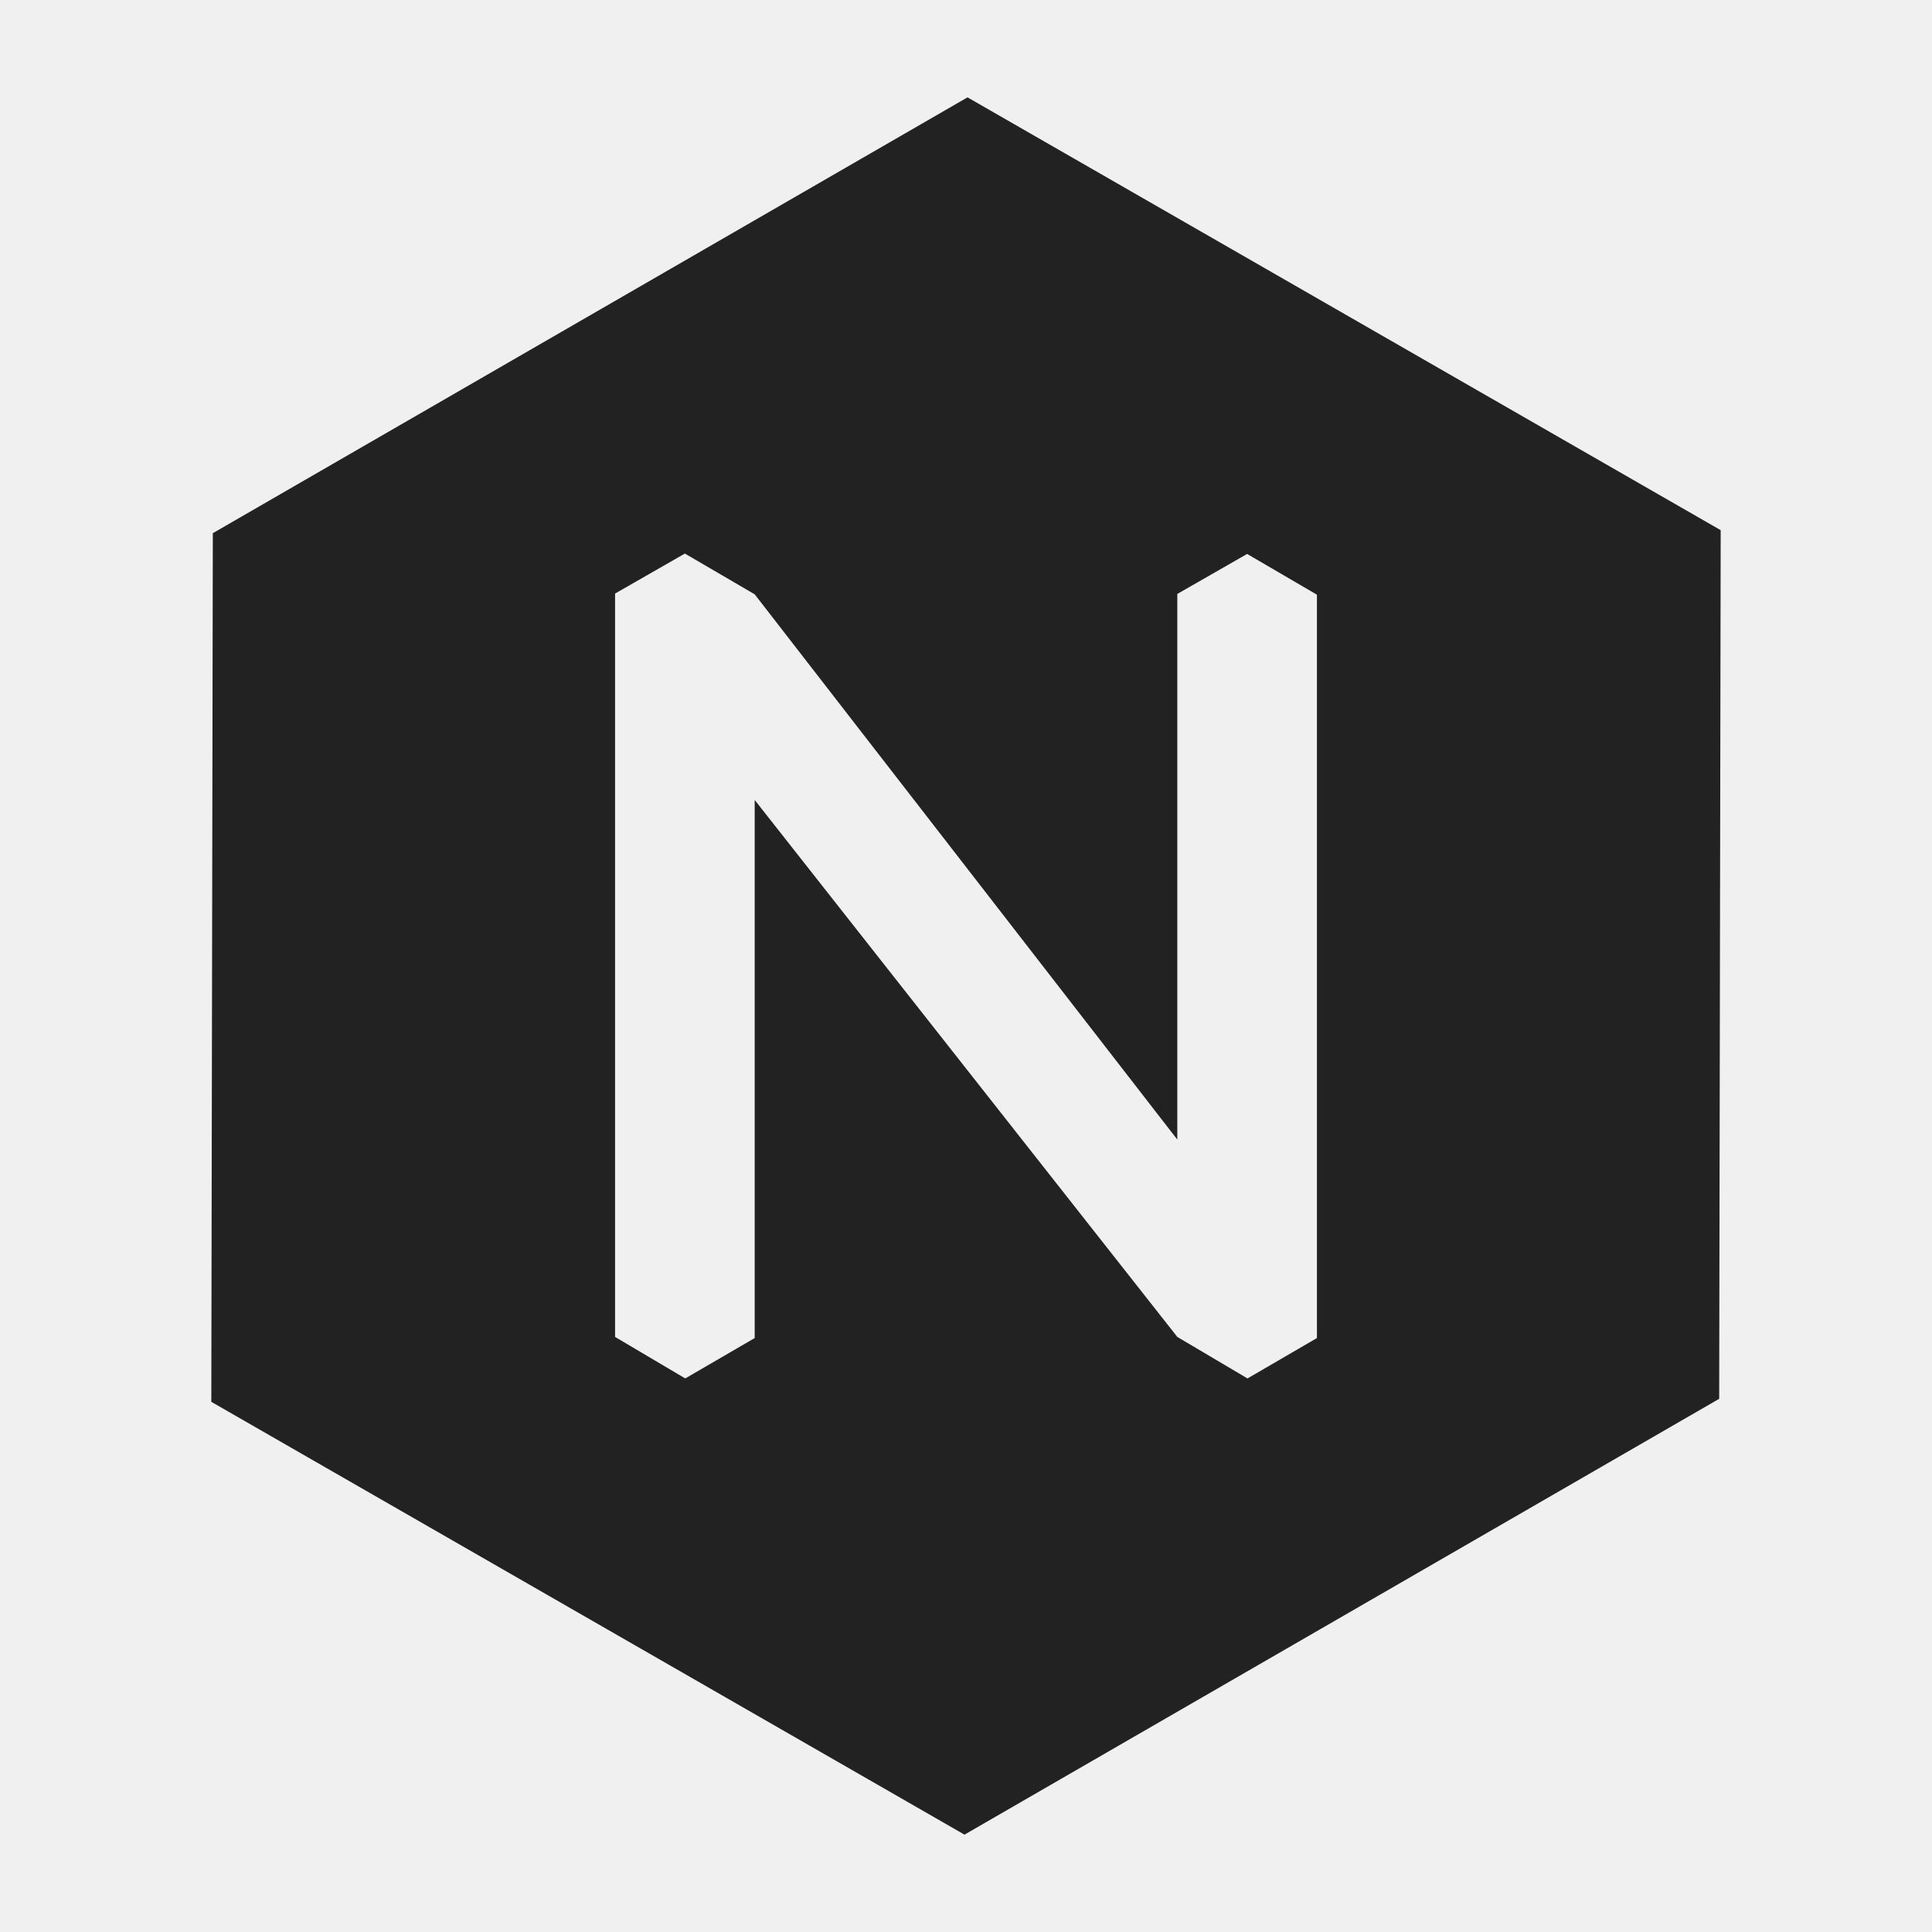
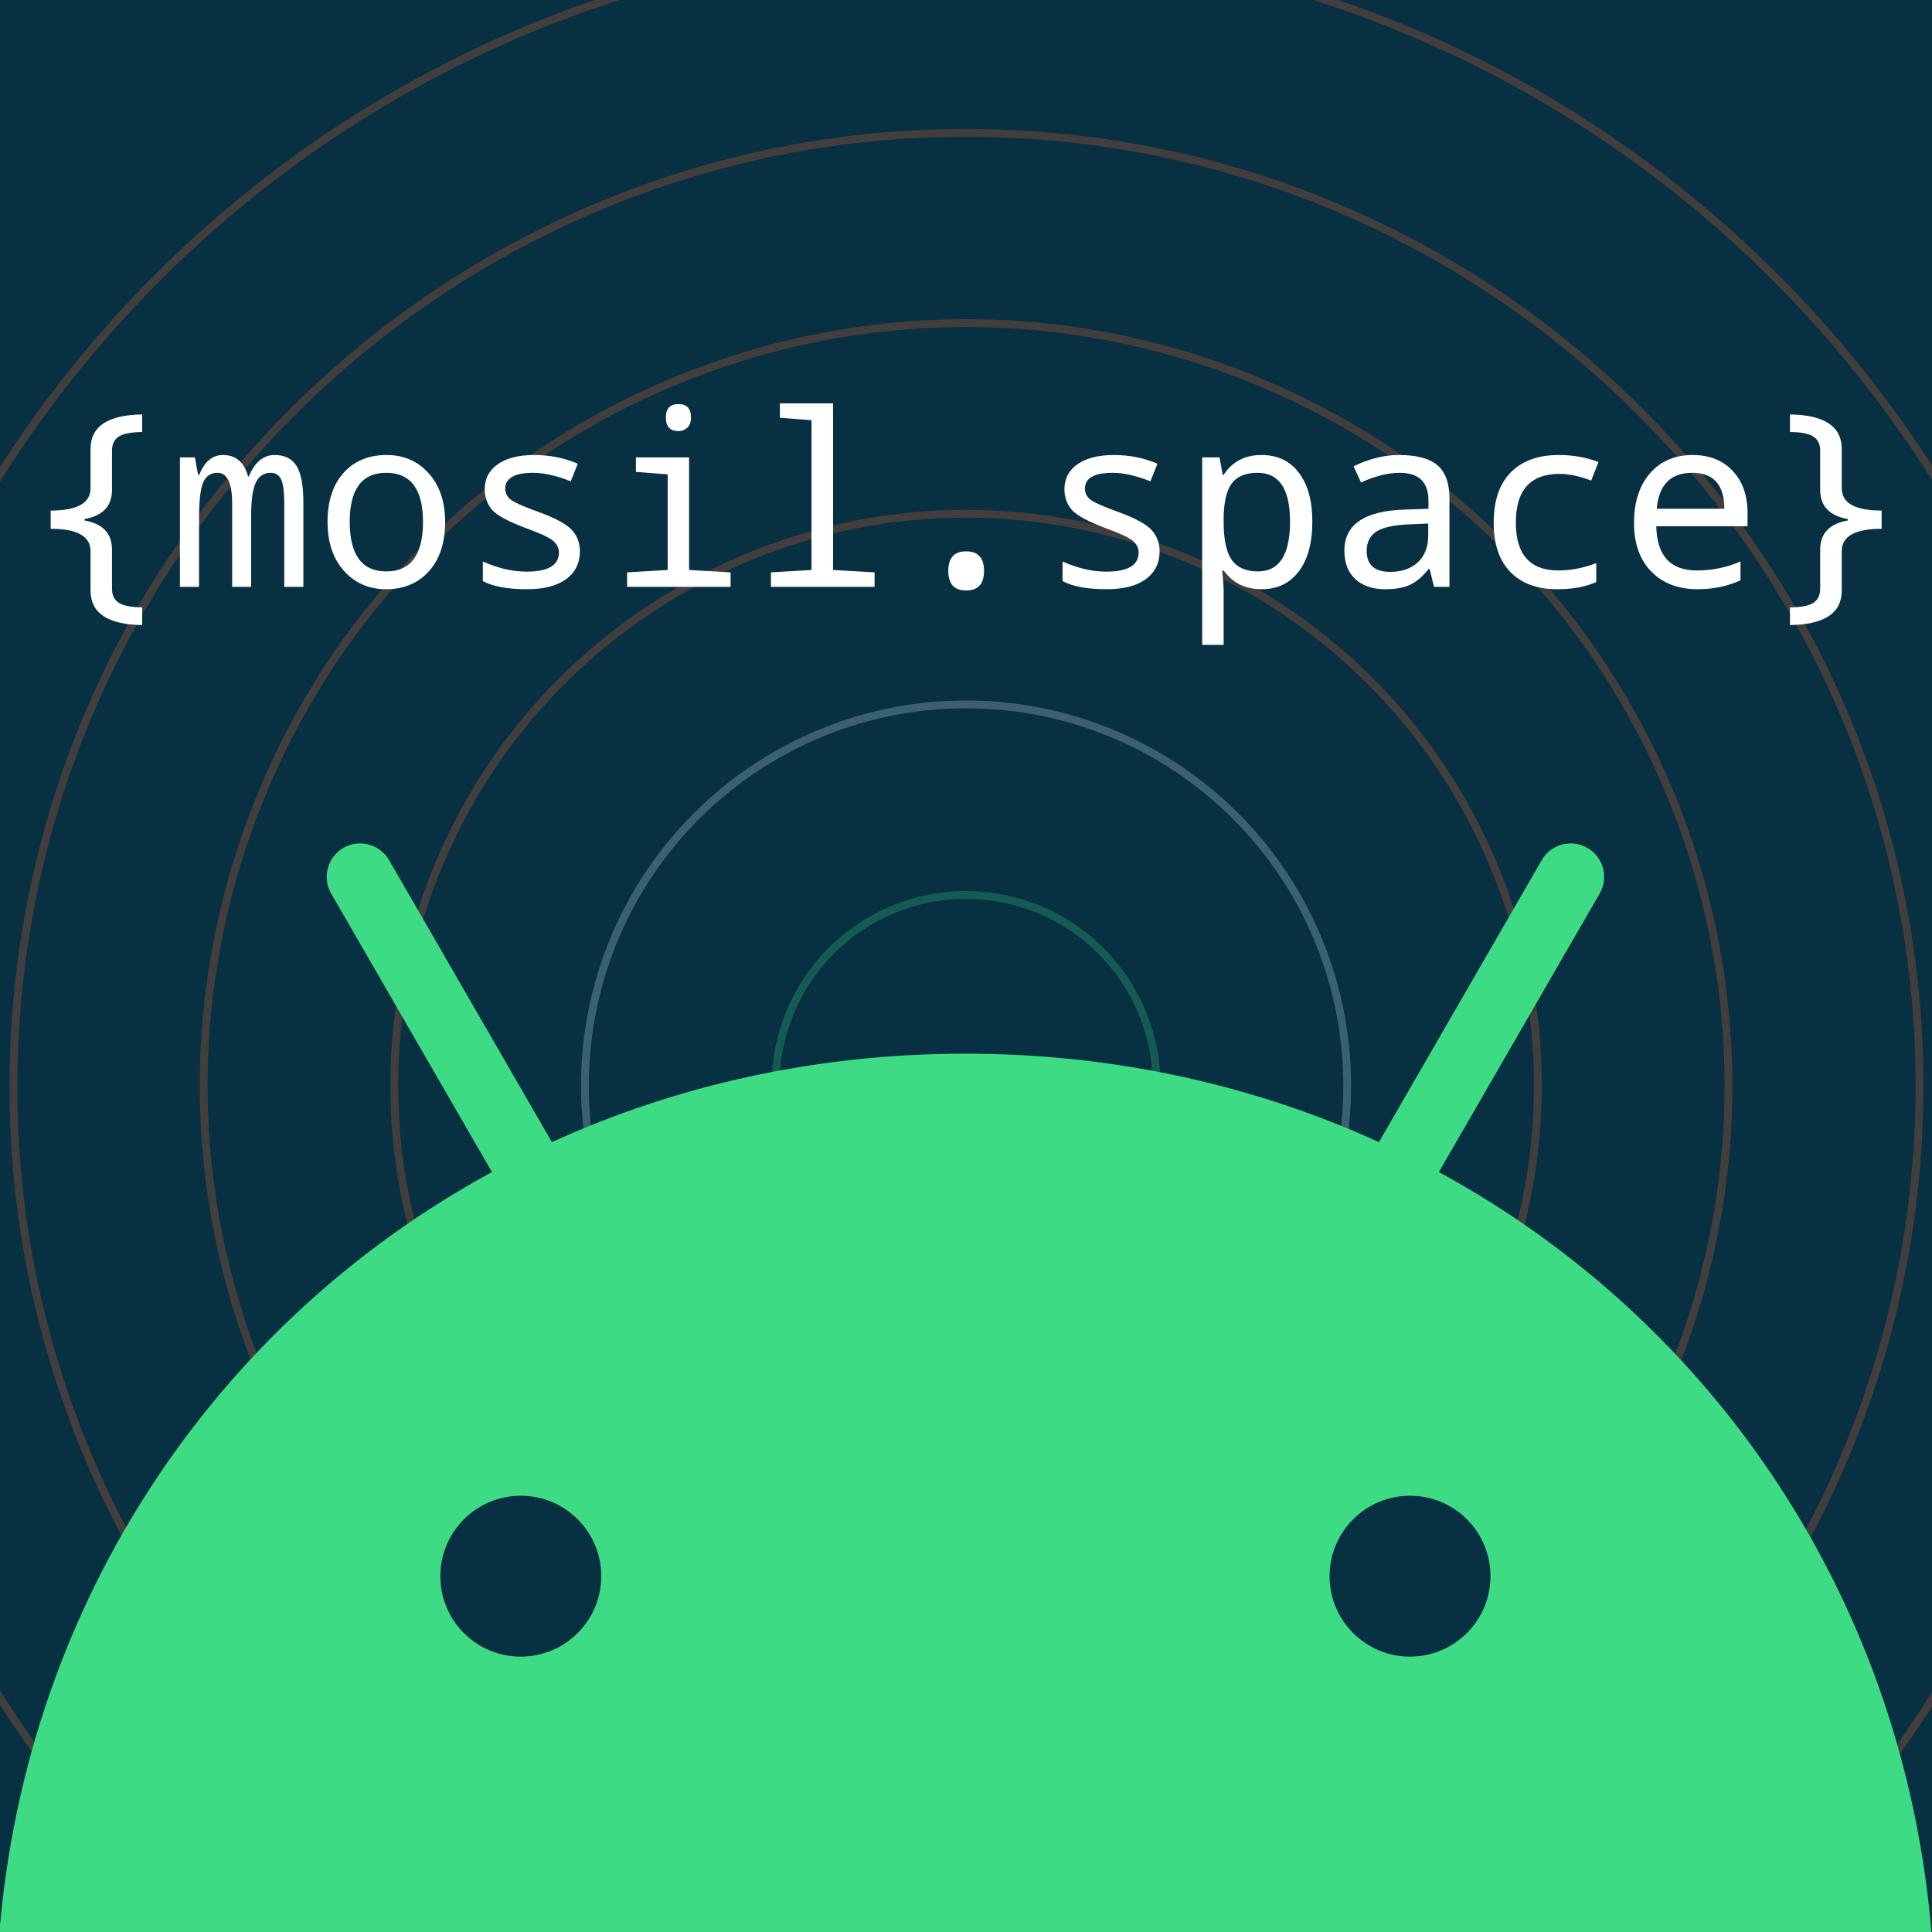
- <svg xmlns="http://www.w3.org/2000/svg" xml:space="preserve" enable-background="new 0 0 512 512" viewBox="0 0 512 512" height="512px" width="512px" y="0px" x="0px" id="NexT" version="1.1">
-   <defs id="defs3388" />
-   <path style="fill:#222222;fill-opacity:1" id="path3384" d="M 256.4,25.8 56.4,141.3 56,371.5 255.6,486.2 455.6,370.7 456,140.5 Z m 92.6,328.8 -18.4,10.7 -18.6,-11 0,0 -112,-142.3 0,142.6 -18.4,10.7 -18.6,-11 0,-197 18.5,-10.6 18.5,10.8 0,0 112,144.5 0,-144.6 18.5,-10.6 18.5,10.8 z" />
+ <svg xmlns="http://www.w3.org/2000/svg" width="800" height="800" viewBox="0 0 800 800">
+   <defs>
+     <clipPath id="clip-mosil.space">
+       <rect width="800" height="800" />
+     </clipPath>
+   </defs>
+   <g id="mosil.space" clip-path="url(#clip-mosil.space)">
+     <rect width="800" height="800" fill="#073042" />
+     <g id="Group_119" data-name="Group 119" transform="translate(1690.099 802.479) rotate(148)" opacity="0.25">
+       <circle id="Ellipse_118" data-name="Ellipse 118" cx="78.905" cy="78.905" r="78.905" transform="translate(819.052 1051.686) rotate(-83)" stroke-width="3.241" stroke="#3ddc84" stroke-linecap="round" stroke-linejoin="round" fill="none" />
+       <path id="Path_318" data-name="Path 318" d="M315.619,157.809A157.809,157.809,0,1,0,269.4,269.4" transform="translate(731.12 1120.388) rotate(-83)" fill="none" stroke="#d7effe" stroke-linecap="round" stroke-linejoin="round" stroke-width="3.241" />
+       <path id="Path_319" data-name="Path 319" d="M473.429,236.715A235.972,235.972,0,0,0,404.1,69.332c-92.444-92.443-242.323-92.443-334.767,0s-92.44,242.322,0,334.763,242.323,92.443,334.767,0" transform="translate(643.187 1189.088) rotate(-83)" fill="none" stroke="#f86734" stroke-linecap="round" stroke-linejoin="round" stroke-width="3.241" />
+       <path id="Path_320" data-name="Path 320" d="M789.048,394.524A393.3,393.3,0,0,0,673.5,115.553c-154.073-154.071-403.872-154.071-557.945,0s-154.068,403.869,0,557.94A393.291,393.291,0,0,0,394.523,789.046" transform="matrix(-0.174, -0.985, 0.985, -0.174, 586.964, 1440.024)" fill="none" stroke="#f86734" stroke-linecap="round" stroke-linejoin="round" stroke-width="3.241" />
+       <path id="Path_321" data-name="Path 321" d="M631.237,315.619A314.635,314.635,0,0,0,538.8,92.442C415.538-30.814,215.7-30.814,92.44,92.442s-123.254,323.1,0,446.352,323.1,123.257,446.357,0" transform="translate(555.255 1257.788) rotate(-83)" fill="none" stroke="#f86734" stroke-linecap="round" stroke-linejoin="round" stroke-width="3.241" />
+       <path id="Path_322" data-name="Path 322" d="M946.856,473.428A471.948,471.948,0,0,0,808.195,138.663c-184.888-184.884-484.647-184.884-669.534,0s-184.882,484.644,0,669.528A471.95,471.95,0,0,0,473.427,946.856" transform="matrix(-0.174, -0.985, 0.985, -0.174, 522.96, 1531.431)" fill="none" stroke="#f86734" stroke-linecap="round" stroke-linejoin="round" stroke-width="3.241" />
+     </g>
+     <path id="Path_39" data-name="Path 39" d="M1921.035,456.226l66.572-115.306a13.847,13.847,0,0,0-23.983-13.849l-67.412,116.764c-51.557-23.524-109.449-36.625-171.232-36.625s-119.672,13.1-171.229,36.625l-67.412-116.764a13.847,13.847,0,0,0-23.983,13.849l66.572,115.306C1414.612,518.4,1336.421,634.15,1324.98,770.887h800C2113.542,634.15,2035.351,518.4,1921.035,456.226ZM1540.876,656.891a33.315,33.315,0,1,1,33.315-33.315A33.354,33.354,0,0,1,1540.876,656.891Zm368.211,0a33.315,33.315,0,1,1,33.315-33.315A33.353,33.353,0,0,1,1909.087,656.891Z" transform="translate(-1325.225 29.09)" fill="#3ddc84" />
+     <text id="_mosil.space_" data-name="{mosil.space}" transform="translate(10 243)" fill="#fff" font-size="100" font-family="NotoMono, Noto Mono">
+       <tspan x="0" y="0">{mosil.space}</tspan>
+     </text>
+   </g>
</svg>
